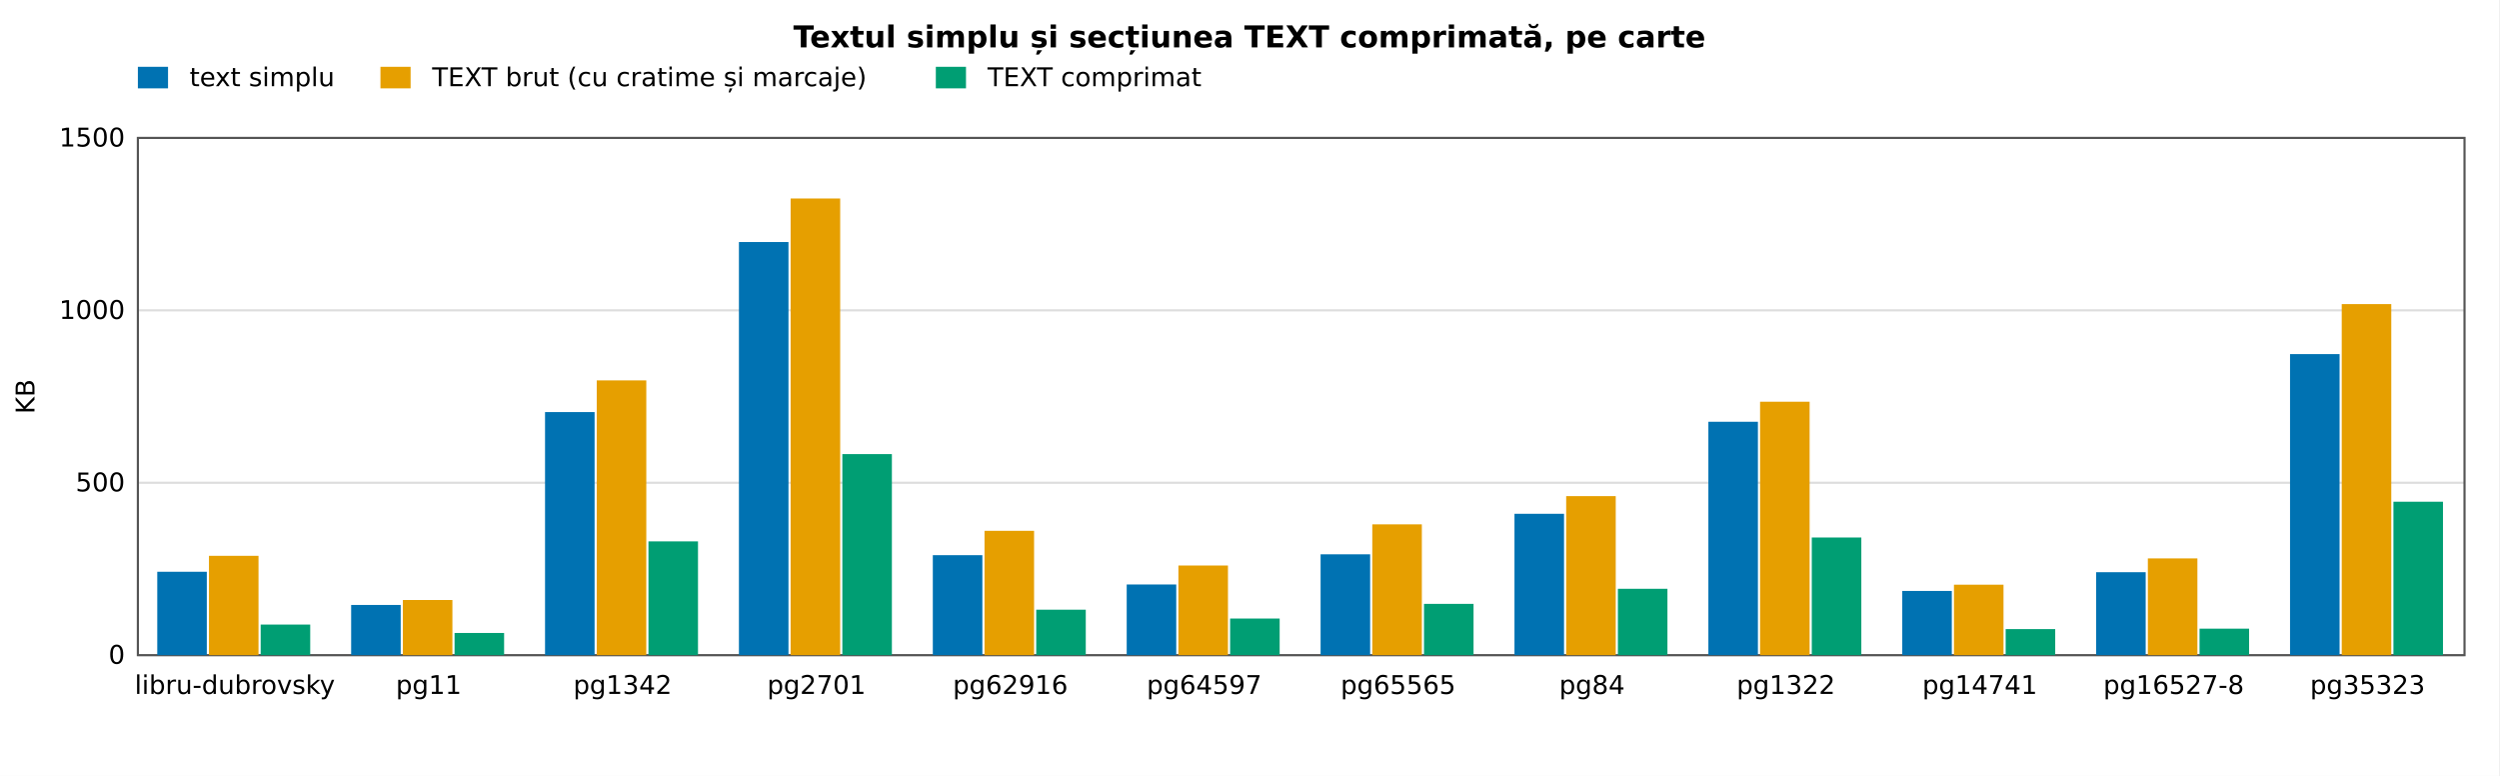
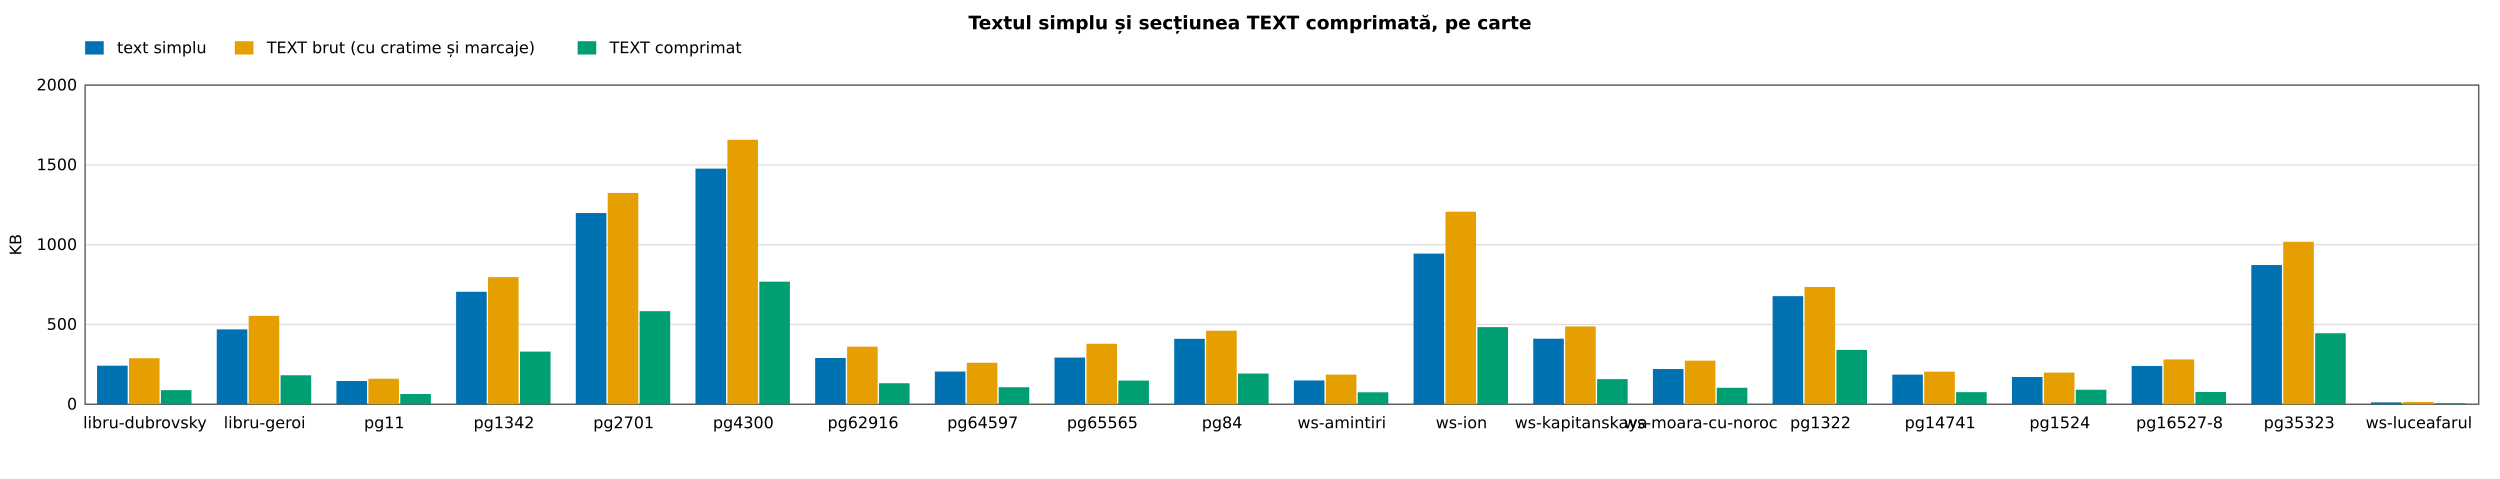
- <svg xmlns="http://www.w3.org/2000/svg" width="1160" height="360" viewBox="0 0 1160 360" font-family="DejaVu Sans, sans-serif" font-size="12">
+ <svg xmlns="http://www.w3.org/2000/svg" width="1880" height="360" viewBox="0 0 1880 360" font-family="DejaVu Sans, sans-serif" font-size="12">
  <rect width="100%" height="100%" fill="#fff" />
-   <text x="580.0" y="22" text-anchor="middle" font-size="14" font-weight="bold">Textul simplu și secțiunea TEXT comprimată, pe carte</text>
-   <text x="604.0" y="348" text-anchor="middle" />
+   <text x="940.0" y="22" text-anchor="middle" font-size="14" font-weight="bold">Textul simplu și secțiunea TEXT comprimată, pe carte</text>
+   <text x="964.0" y="348" text-anchor="middle" />
  <text transform="translate(16 184.0) rotate(-90)" text-anchor="middle">KB</text>
-   <line x1="64" y1="304.0" x2="1144" y2="304.0" stroke="#ddd" />
+   <line x1="64" y1="304.0" x2="1864" y2="304.0" stroke="#ddd" />
  <text x="58" y="308.0" text-anchor="end">0</text>
-   <line x1="64" y1="224.0" x2="1144" y2="224.0" stroke="#ddd" />
-   <text x="58" y="228.0" text-anchor="end">500</text>
-   <line x1="64" y1="144.0" x2="1144" y2="144.0" stroke="#ddd" />
-   <text x="58" y="148.0" text-anchor="end">1000</text>
-   <line x1="64" y1="64.0" x2="1144" y2="64.0" stroke="#ddd" />
-   <text x="58" y="68.0" text-anchor="end">1500</text>
-   <rect x="64" y="64" width="1080" height="240" fill="none" stroke="#555" />
-   <rect x="73.0" y="265.3" width="23.0" height="38.7" fill="#0072B2" />
-   <rect x="97.0" y="257.9" width="23.0" height="46.1" fill="#E69F00" />
-   <rect x="121.0" y="289.8" width="23.0" height="14.2" fill="#009E73" />
+   <line x1="64" y1="244.0" x2="1864" y2="244.0" stroke="#ddd" />
+   <text x="58" y="248.0" text-anchor="end">500</text>
+   <line x1="64" y1="184.0" x2="1864" y2="184.0" stroke="#ddd" />
+   <text x="58" y="188.0" text-anchor="end">1000</text>
+   <line x1="64" y1="124.0" x2="1864" y2="124.0" stroke="#ddd" />
+   <text x="58" y="128.0" text-anchor="end">1500</text>
+   <line x1="64" y1="64.0" x2="1864" y2="64.0" stroke="#ddd" />
+   <text x="58" y="68.0" text-anchor="end">2000</text>
+   <rect x="64" y="64" width="1800" height="240" fill="none" stroke="#555" />
+   <rect x="73.0" y="275.0" width="23.0" height="29.0" fill="#0072B2" />
+   <rect x="97.0" y="269.4" width="23.0" height="34.6" fill="#E69F00" />
+   <rect x="121.0" y="293.4" width="23.0" height="10.6" fill="#009E73" />
  <text x="109.0" y="322" text-anchor="middle">libru-dubrovsky</text>
-   <rect x="163.0" y="280.7" width="23.0" height="23.3" fill="#0072B2" />
-   <rect x="187.0" y="278.4" width="23.0" height="25.6" fill="#E69F00" />
-   <rect x="211.0" y="293.7" width="23.0" height="10.3" fill="#009E73" />
-   <text x="199.0" y="322" text-anchor="middle">pg11</text>
-   <rect x="253.0" y="191.2" width="23.0" height="112.8" fill="#0072B2" />
-   <rect x="277.0" y="176.5" width="23.0" height="127.5" fill="#E69F00" />
-   <rect x="301.0" y="251.2" width="23.0" height="52.8" fill="#009E73" />
-   <text x="289.0" y="322" text-anchor="middle">pg1342</text>
-   <rect x="343.0" y="112.3" width="23.0" height="191.7" fill="#0072B2" />
-   <rect x="367.0" y="92.1" width="23.0" height="211.9" fill="#E69F00" />
-   <rect x="391.0" y="210.7" width="23.0" height="93.3" fill="#009E73" />
-   <text x="379.0" y="322" text-anchor="middle">pg2701</text>
-   <rect x="433.0" y="257.6" width="23.0" height="46.4" fill="#0072B2" />
-   <rect x="457.0" y="246.3" width="23.0" height="57.7" fill="#E69F00" />
-   <rect x="481.0" y="282.9" width="23.0" height="21.1" fill="#009E73" />
-   <text x="469.0" y="322" text-anchor="middle">pg62916</text>
-   <rect x="523.0" y="271.2" width="23.0" height="32.8" fill="#0072B2" />
-   <rect x="547.0" y="262.4" width="23.0" height="41.6" fill="#E69F00" />
-   <rect x="571.0" y="287.0" width="23.0" height="17.0" fill="#009E73" />
-   <text x="559.0" y="322" text-anchor="middle">pg64597</text>
-   <rect x="613.0" y="257.2" width="23.0" height="46.8" fill="#0072B2" />
-   <rect x="637.0" y="243.3" width="23.0" height="60.7" fill="#E69F00" />
-   <rect x="661.0" y="280.2" width="23.0" height="23.8" fill="#009E73" />
-   <text x="649.0" y="322" text-anchor="middle">pg65565</text>
-   <rect x="703.0" y="238.4" width="23.0" height="65.6" fill="#0072B2" />
-   <rect x="727.0" y="230.2" width="23.0" height="73.8" fill="#E69F00" />
-   <rect x="751.0" y="273.2" width="23.0" height="30.8" fill="#009E73" />
-   <text x="739.0" y="322" text-anchor="middle">pg84</text>
-   <rect x="793.0" y="195.7" width="23.0" height="108.3" fill="#0072B2" />
-   <rect x="817.0" y="186.4" width="23.0" height="117.6" fill="#E69F00" />
-   <rect x="841.0" y="249.4" width="23.0" height="54.6" fill="#009E73" />
-   <text x="829.0" y="322" text-anchor="middle">pg1322</text>
-   <rect x="883.0" y="274.2" width="23.0" height="29.8" fill="#0072B2" />
-   <rect x="907.0" y="271.3" width="23.0" height="32.7" fill="#E69F00" />
-   <rect x="931.0" y="291.9" width="23.0" height="12.1" fill="#009E73" />
-   <text x="919.0" y="322" text-anchor="middle">pg14741</text>
-   <rect x="973.0" y="265.5" width="23.0" height="38.5" fill="#0072B2" />
-   <rect x="997.0" y="259.1" width="23.0" height="44.9" fill="#E69F00" />
-   <rect x="1021.0" y="291.7" width="23.0" height="12.3" fill="#009E73" />
-   <text x="1009.0" y="322" text-anchor="middle">pg16527-8</text>
-   <rect x="1063.0" y="164.3" width="23.0" height="139.7" fill="#0072B2" />
-   <rect x="1087.0" y="141.1" width="23.0" height="162.9" fill="#E69F00" />
-   <rect x="1111.0" y="232.8" width="23.0" height="71.2" fill="#009E73" />
-   <text x="1099.0" y="322" text-anchor="middle">pg35323</text>
+   <rect x="163.0" y="247.7" width="23.0" height="56.3" fill="#0072B2" />
+   <rect x="187.0" y="237.5" width="23.0" height="66.5" fill="#E69F00" />
+   <rect x="211.0" y="282.2" width="23.0" height="21.8" fill="#009E73" />
+   <text x="199.0" y="322" text-anchor="middle">libru-geroi</text>
+   <rect x="253.0" y="286.5" width="23.0" height="17.5" fill="#0072B2" />
+   <rect x="277.0" y="284.8" width="23.0" height="19.2" fill="#E69F00" />
+   <rect x="301.0" y="296.3" width="23.0" height="7.7" fill="#009E73" />
+   <text x="289.0" y="322" text-anchor="middle">pg11</text>
+   <rect x="343.0" y="219.4" width="23.0" height="84.6" fill="#0072B2" />
+   <rect x="367.0" y="208.4" width="23.0" height="95.6" fill="#E69F00" />
+   <rect x="391.0" y="264.4" width="23.0" height="39.6" fill="#009E73" />
+   <text x="379.0" y="322" text-anchor="middle">pg1342</text>
+   <rect x="433.0" y="160.2" width="23.0" height="143.8" fill="#0072B2" />
+   <rect x="457.0" y="145.1" width="23.0" height="158.9" fill="#E69F00" />
+   <rect x="481.0" y="234.0" width="23.0" height="70.0" fill="#009E73" />
+   <text x="469.0" y="322" text-anchor="middle">pg2701</text>
+   <rect x="523.0" y="126.8" width="23.0" height="177.2" fill="#0072B2" />
+   <rect x="547.0" y="105.1" width="23.0" height="198.9" fill="#E69F00" />
+   <rect x="571.0" y="211.8" width="23.0" height="92.2" fill="#009E73" />
+   <text x="559.0" y="322" text-anchor="middle">pg4300</text>
+   <rect x="613.0" y="269.2" width="23.0" height="34.8" fill="#0072B2" />
+   <rect x="637.0" y="260.7" width="23.0" height="43.3" fill="#E69F00" />
+   <rect x="661.0" y="288.2" width="23.0" height="15.8" fill="#009E73" />
+   <text x="649.0" y="322" text-anchor="middle">pg62916</text>
+   <rect x="703.0" y="279.4" width="23.0" height="24.6" fill="#0072B2" />
+   <rect x="727.0" y="272.8" width="23.0" height="31.2" fill="#E69F00" />
+   <rect x="751.0" y="291.2" width="23.0" height="12.8" fill="#009E73" />
+   <text x="739.0" y="322" text-anchor="middle">pg64597</text>
+   <rect x="793.0" y="268.9" width="23.0" height="35.1" fill="#0072B2" />
+   <rect x="817.0" y="258.5" width="23.0" height="45.5" fill="#E69F00" />
+   <rect x="841.0" y="286.2" width="23.0" height="17.8" fill="#009E73" />
+   <text x="829.0" y="322" text-anchor="middle">pg65565</text>
+   <rect x="883.0" y="254.8" width="23.0" height="49.2" fill="#0072B2" />
+   <rect x="907.0" y="248.7" width="23.0" height="55.3" fill="#E69F00" />
+   <rect x="931.0" y="280.9" width="23.0" height="23.1" fill="#009E73" />
+   <text x="919.0" y="322" text-anchor="middle">pg84</text>
+   <rect x="973.0" y="286.1" width="23.0" height="17.9" fill="#0072B2" />
+   <rect x="997.0" y="281.7" width="23.0" height="22.3" fill="#E69F00" />
+   <rect x="1021.0" y="295.0" width="23.0" height="9.0" fill="#009E73" />
+   <text x="1009.0" y="322" text-anchor="middle">ws-amintiri</text>
+   <rect x="1063.0" y="190.7" width="23.0" height="113.3" fill="#0072B2" />
+   <rect x="1087.0" y="159.2" width="23.0" height="144.8" fill="#E69F00" />
+   <rect x="1111.0" y="246.0" width="23.0" height="58.0" fill="#009E73" />
+   <text x="1099.0" y="322" text-anchor="middle">ws-ion</text>
+   <rect x="1153.0" y="254.7" width="23.0" height="49.3" fill="#0072B2" />
+   <rect x="1177.0" y="245.5" width="23.0" height="58.5" fill="#E69F00" />
+   <rect x="1201.0" y="285.1" width="23.0" height="18.9" fill="#009E73" />
+   <text x="1189.0" y="322" text-anchor="middle">ws-kapitanskaya</text>
+   <rect x="1243.0" y="277.5" width="23.0" height="26.5" fill="#0072B2" />
+   <rect x="1267.0" y="271.2" width="23.0" height="32.8" fill="#E69F00" />
+   <rect x="1291.0" y="291.6" width="23.0" height="12.4" fill="#009E73" />
+   <text x="1279.0" y="322" text-anchor="middle">ws-moara-cu-noroc</text>
+   <rect x="1333.0" y="222.7" width="23.0" height="81.3" fill="#0072B2" />
+   <rect x="1357.0" y="215.8" width="23.0" height="88.2" fill="#E69F00" />
+   <rect x="1381.0" y="263.1" width="23.0" height="40.9" fill="#009E73" />
+   <text x="1369.0" y="322" text-anchor="middle">pg1322</text>
+   <rect x="1423.0" y="281.7" width="23.0" height="22.3" fill="#0072B2" />
+   <rect x="1447.0" y="279.5" width="23.0" height="24.5" fill="#E69F00" />
+   <rect x="1471.0" y="294.9" width="23.0" height="9.1" fill="#009E73" />
+   <text x="1459.0" y="322" text-anchor="middle">pg14741</text>
+   <rect x="1513.0" y="283.5" width="23.0" height="20.5" fill="#0072B2" />
+   <rect x="1537.0" y="280.2" width="23.0" height="23.8" fill="#E69F00" />
+   <rect x="1561.0" y="293.1" width="23.0" height="10.9" fill="#009E73" />
+   <text x="1549.0" y="322" text-anchor="middle">pg1524</text>
+   <rect x="1603.0" y="275.2" width="23.0" height="28.8" fill="#0072B2" />
+   <rect x="1627.0" y="270.3" width="23.0" height="33.7" fill="#E69F00" />
+   <rect x="1651.0" y="294.8" width="23.0" height="9.2" fill="#009E73" />
+   <text x="1639.0" y="322" text-anchor="middle">pg16527-8</text>
+   <rect x="1693.0" y="199.3" width="23.0" height="104.7" fill="#0072B2" />
+   <rect x="1717.0" y="181.8" width="23.0" height="122.2" fill="#E69F00" />
+   <rect x="1741.0" y="250.6" width="23.0" height="53.4" fill="#009E73" />
+   <text x="1729.0" y="322" text-anchor="middle">pg35323</text>
+   <rect x="1783.0" y="302.6" width="23.0" height="1.4" fill="#0072B2" />
+   <rect x="1807.0" y="302.3" width="23.0" height="1.7" fill="#E69F00" />
+   <rect x="1831.0" y="303.2" width="23.0" height="0.8" fill="#009E73" />
+   <text x="1819.0" y="322" text-anchor="middle">ws-luceafarul</text>
  <rect x="64" y="31" width="14" height="10" fill="#0072B2" />
  <text x="88" y="40">text simplu</text>
  <rect x="176.6" y="31" width="14" height="10" fill="#E69F00" />
  <text x="200.6" y="40">TEXT brut (cu cratime și marcaje)</text>
  <rect x="434.4" y="31" width="14" height="10" fill="#009E73" />
  <text x="458.4" y="40">TEXT comprimat</text>
</svg>
